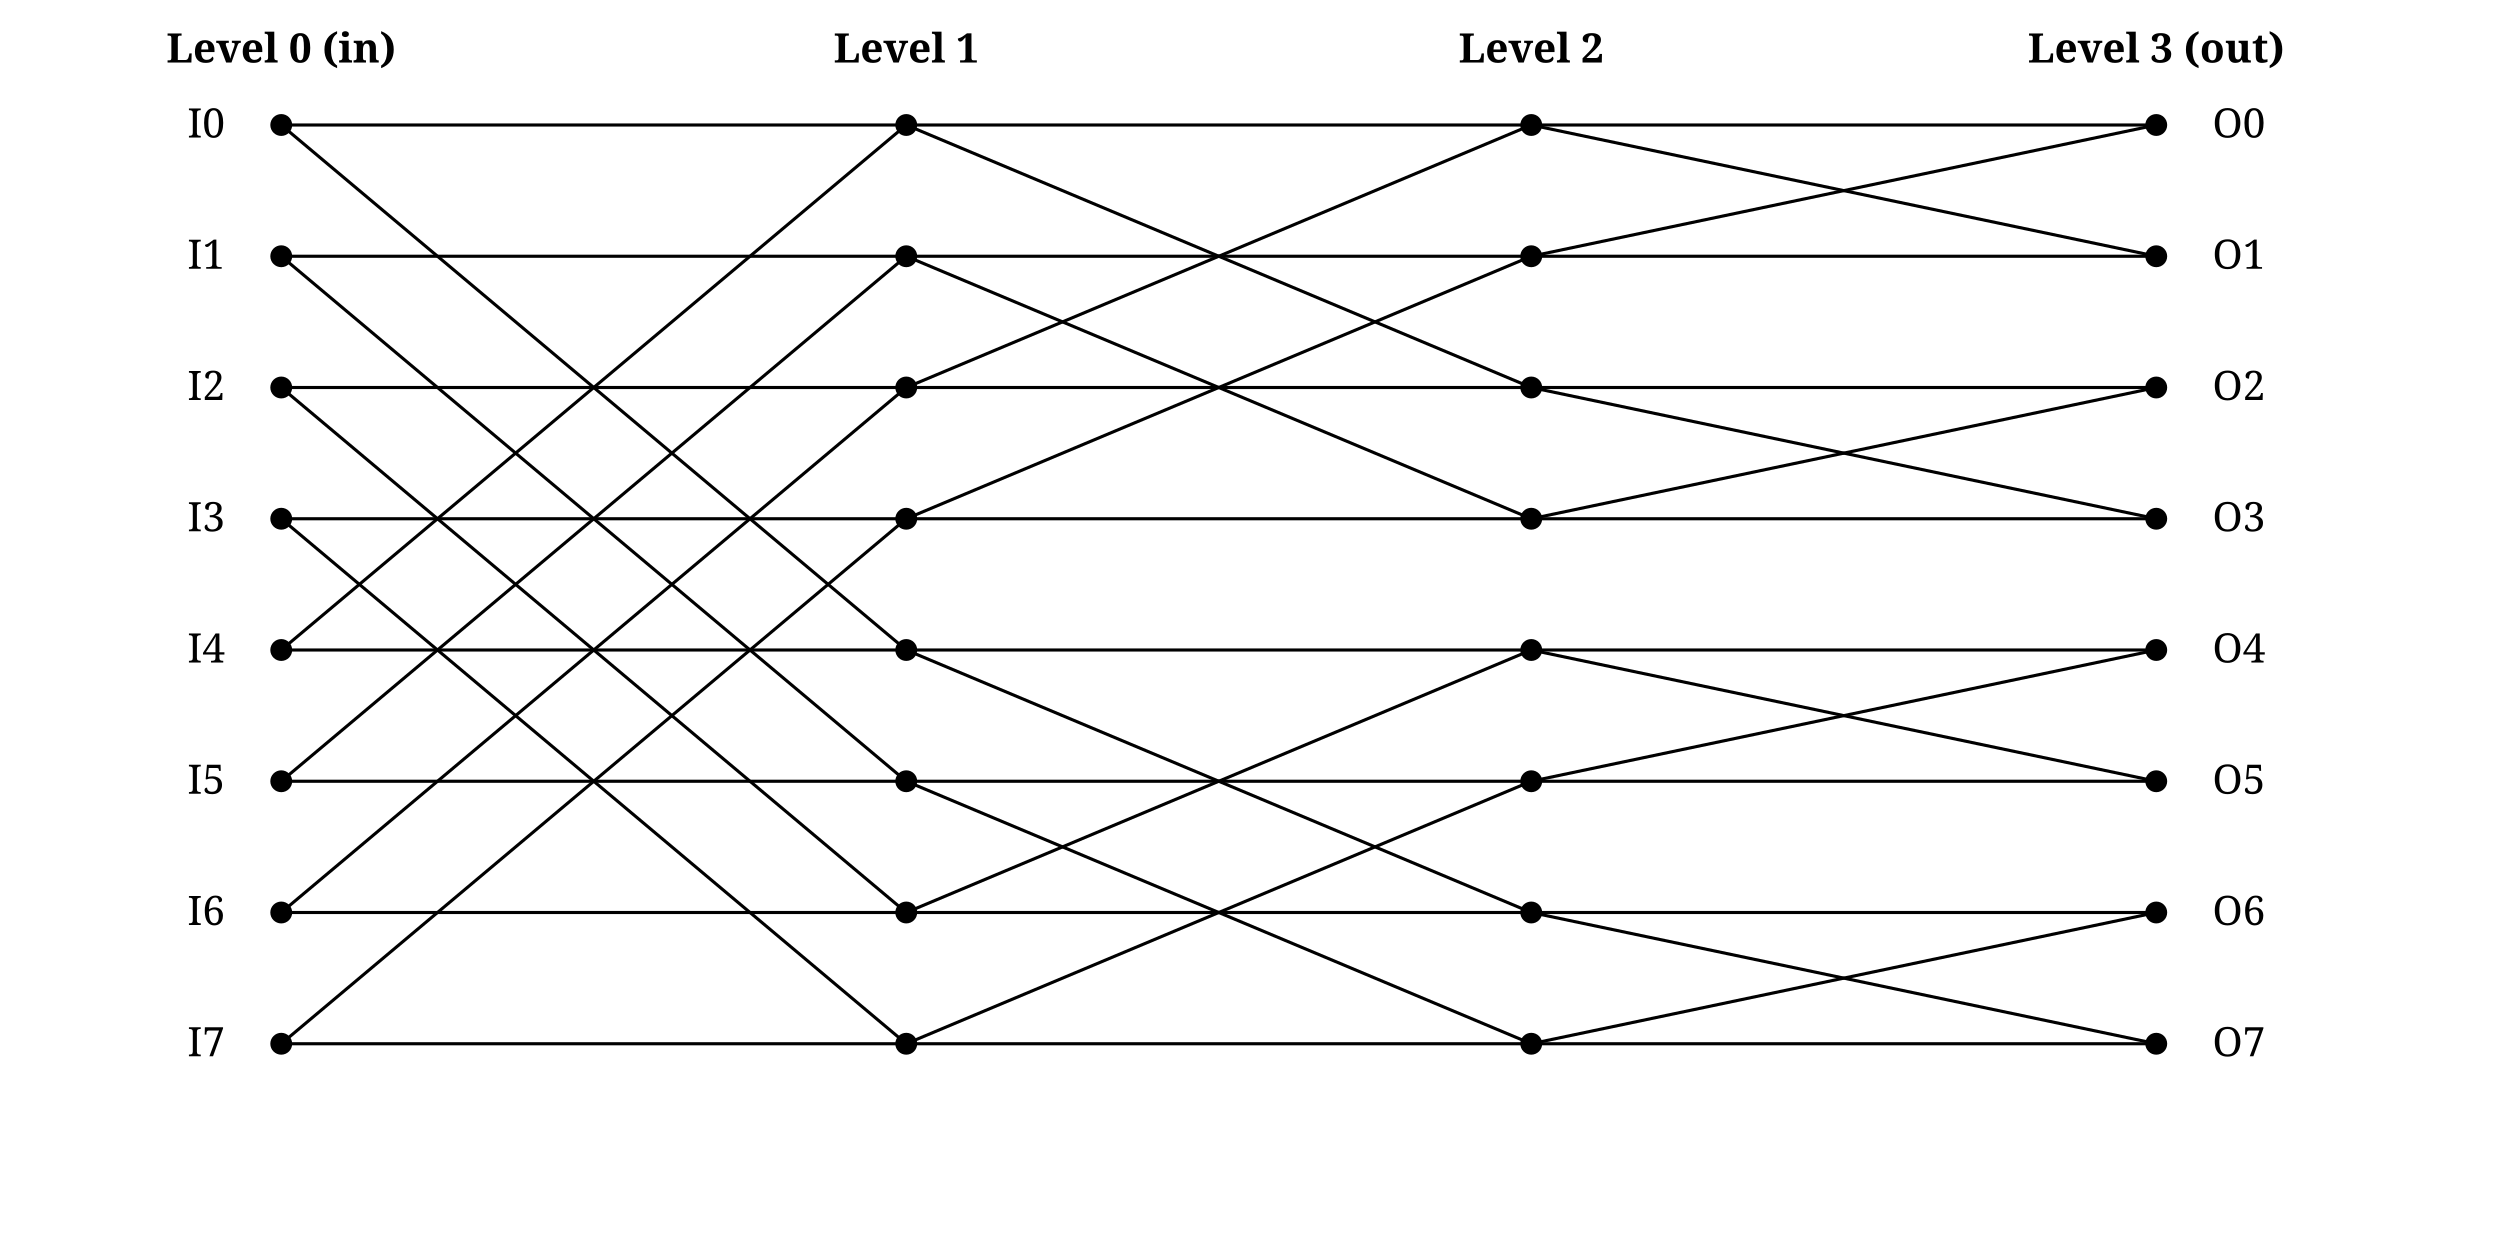
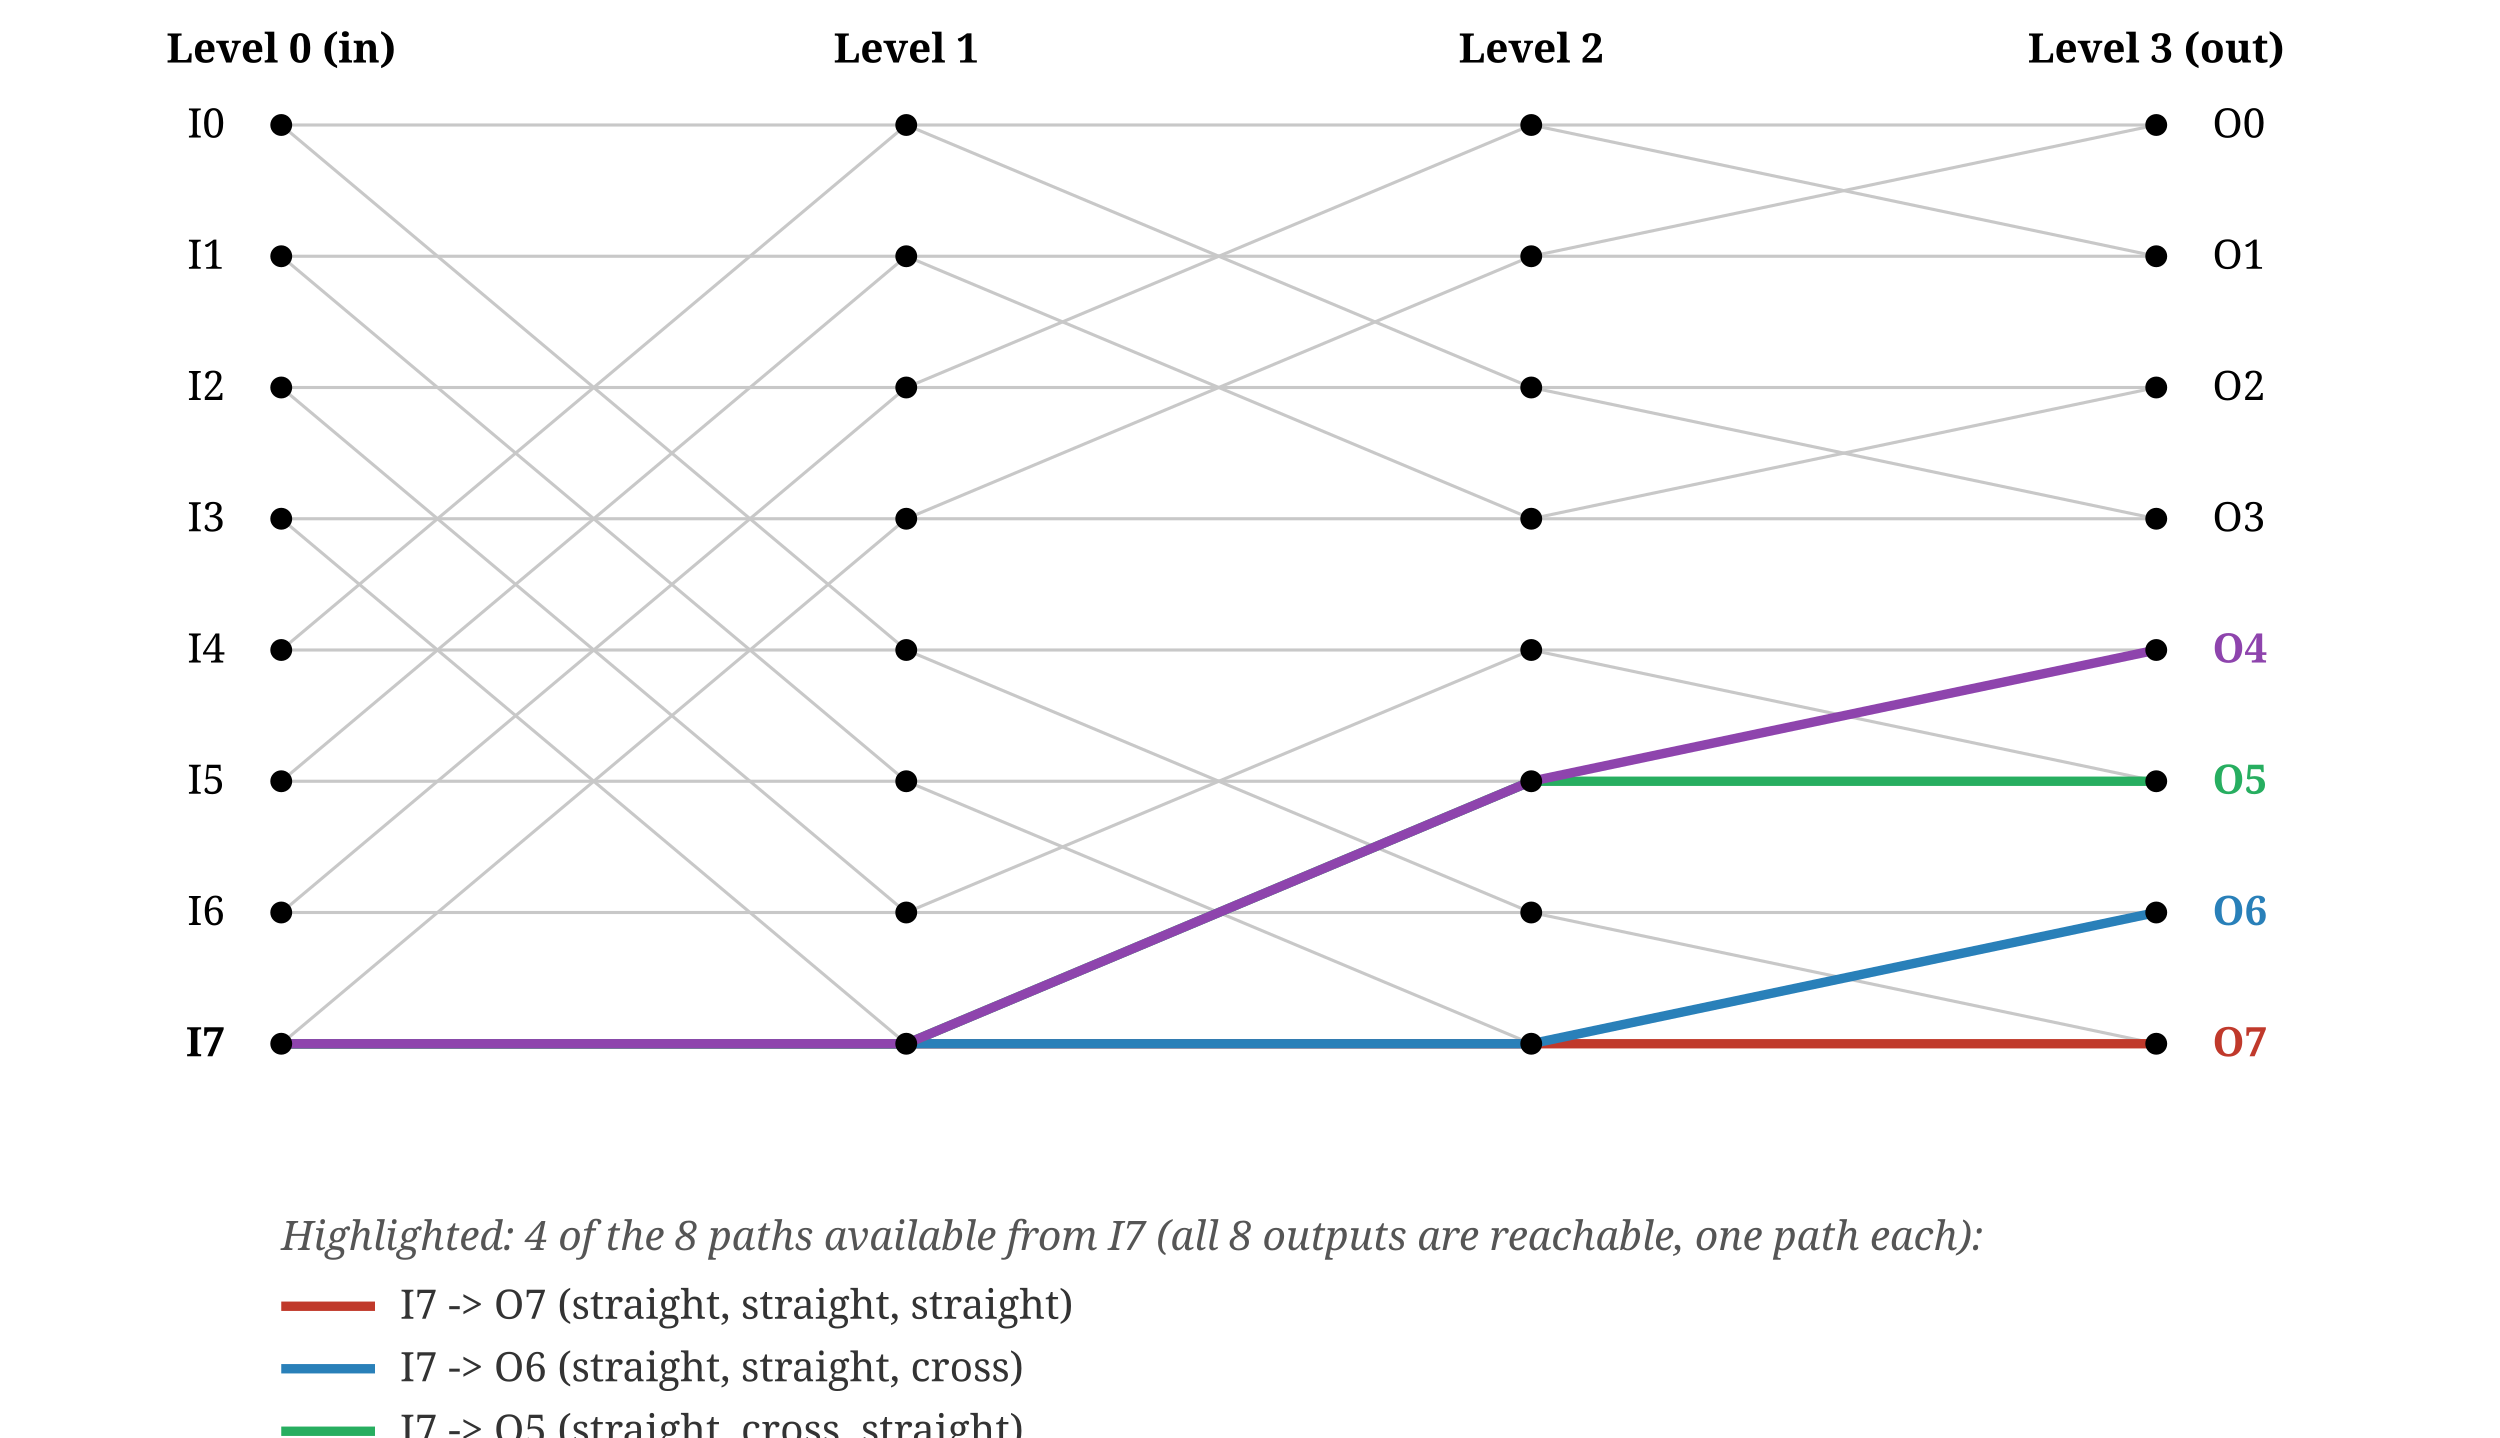
- <svg xmlns="http://www.w3.org/2000/svg" viewBox="0 0 800 400" font-family="Georgia, serif" font-size="13">
-   <rect x="0" y="0" width="800" height="400" fill="none" />
+ <svg xmlns="http://www.w3.org/2000/svg" viewBox="0 0 800 460" font-family="Georgia, serif" font-size="13">
  <text x="90" y="20" text-anchor="middle" font-weight="bold">Level 0 (in)</text>
  <text x="290" y="20" text-anchor="middle" font-weight="bold">Level 1</text>
  <text x="490" y="20" text-anchor="middle" font-weight="bold">Level 2</text>
  <text x="690" y="20" text-anchor="middle" font-weight="bold">Level 3 (out)</text>
-   <line x1="90" y1="40" x2="290" y2="40" stroke="black" stroke-width="1" />
-   <line x1="90" y1="208" x2="290" y2="208" stroke="black" stroke-width="1" />
-   <line x1="90" y1="40" x2="290" y2="208" stroke="black" stroke-width="1" />
-   <line x1="90" y1="208" x2="290" y2="40" stroke="black" stroke-width="1" />
-   <line x1="90" y1="82" x2="290" y2="82" stroke="black" stroke-width="1" />
-   <line x1="90" y1="250" x2="290" y2="250" stroke="black" stroke-width="1" />
-   <line x1="90" y1="82" x2="290" y2="250" stroke="black" stroke-width="1" />
-   <line x1="90" y1="250" x2="290" y2="82" stroke="black" stroke-width="1" />
-   <line x1="90" y1="124" x2="290" y2="124" stroke="black" stroke-width="1" />
-   <line x1="90" y1="292" x2="290" y2="292" stroke="black" stroke-width="1" />
-   <line x1="90" y1="124" x2="290" y2="292" stroke="black" stroke-width="1" />
-   <line x1="90" y1="292" x2="290" y2="124" stroke="black" stroke-width="1" />
-   <line x1="90" y1="166" x2="290" y2="166" stroke="black" stroke-width="1" />
-   <line x1="90" y1="334" x2="290" y2="334" stroke="black" stroke-width="1" />
-   <line x1="90" y1="166" x2="290" y2="334" stroke="black" stroke-width="1" />
-   <line x1="90" y1="334" x2="290" y2="166" stroke="black" stroke-width="1" />
-   <line x1="290" y1="40" x2="490" y2="40" stroke="black" stroke-width="1" />
-   <line x1="290" y1="124" x2="490" y2="124" stroke="black" stroke-width="1" />
-   <line x1="290" y1="40" x2="490" y2="124" stroke="black" stroke-width="1" />
-   <line x1="290" y1="124" x2="490" y2="40" stroke="black" stroke-width="1" />
-   <line x1="290" y1="82" x2="490" y2="82" stroke="black" stroke-width="1" />
-   <line x1="290" y1="166" x2="490" y2="166" stroke="black" stroke-width="1" />
-   <line x1="290" y1="82" x2="490" y2="166" stroke="black" stroke-width="1" />
-   <line x1="290" y1="166" x2="490" y2="82" stroke="black" stroke-width="1" />
-   <line x1="290" y1="208" x2="490" y2="208" stroke="black" stroke-width="1" />
-   <line x1="290" y1="292" x2="490" y2="292" stroke="black" stroke-width="1" />
-   <line x1="290" y1="208" x2="490" y2="292" stroke="black" stroke-width="1" />
-   <line x1="290" y1="292" x2="490" y2="208" stroke="black" stroke-width="1" />
-   <line x1="290" y1="250" x2="490" y2="250" stroke="black" stroke-width="1" />
-   <line x1="290" y1="334" x2="490" y2="334" stroke="black" stroke-width="1" />
-   <line x1="290" y1="250" x2="490" y2="334" stroke="black" stroke-width="1" />
-   <line x1="290" y1="334" x2="490" y2="250" stroke="black" stroke-width="1" />
-   <line x1="490" y1="40" x2="690" y2="40" stroke="black" stroke-width="1" />
-   <line x1="490" y1="82" x2="690" y2="82" stroke="black" stroke-width="1" />
-   <line x1="490" y1="40" x2="690" y2="82" stroke="black" stroke-width="1" />
-   <line x1="490" y1="82" x2="690" y2="40" stroke="black" stroke-width="1" />
-   <line x1="490" y1="124" x2="690" y2="124" stroke="black" stroke-width="1" />
-   <line x1="490" y1="166" x2="690" y2="166" stroke="black" stroke-width="1" />
-   <line x1="490" y1="124" x2="690" y2="166" stroke="black" stroke-width="1" />
-   <line x1="490" y1="166" x2="690" y2="124" stroke="black" stroke-width="1" />
-   <line x1="490" y1="208" x2="690" y2="208" stroke="black" stroke-width="1" />
-   <line x1="490" y1="250" x2="690" y2="250" stroke="black" stroke-width="1" />
-   <line x1="490" y1="208" x2="690" y2="250" stroke="black" stroke-width="1" />
-   <line x1="490" y1="250" x2="690" y2="208" stroke="black" stroke-width="1" />
-   <line x1="490" y1="292" x2="690" y2="292" stroke="black" stroke-width="1" />
-   <line x1="490" y1="334" x2="690" y2="334" stroke="black" stroke-width="1" />
-   <line x1="490" y1="292" x2="690" y2="334" stroke="black" stroke-width="1" />
-   <line x1="490" y1="334" x2="690" y2="292" stroke="black" stroke-width="1" />
+   <line x1="90" y1="40" x2="290" y2="40" stroke="#c8c8c8" stroke-width="1" />
+   <line x1="90" y1="208" x2="290" y2="208" stroke="#c8c8c8" stroke-width="1" />
+   <line x1="90" y1="40" x2="290" y2="208" stroke="#c8c8c8" stroke-width="1" />
+   <line x1="90" y1="208" x2="290" y2="40" stroke="#c8c8c8" stroke-width="1" />
+   <line x1="90" y1="82" x2="290" y2="82" stroke="#c8c8c8" stroke-width="1" />
+   <line x1="90" y1="250" x2="290" y2="250" stroke="#c8c8c8" stroke-width="1" />
+   <line x1="90" y1="82" x2="290" y2="250" stroke="#c8c8c8" stroke-width="1" />
+   <line x1="90" y1="250" x2="290" y2="82" stroke="#c8c8c8" stroke-width="1" />
+   <line x1="90" y1="124" x2="290" y2="124" stroke="#c8c8c8" stroke-width="1" />
+   <line x1="90" y1="292" x2="290" y2="292" stroke="#c8c8c8" stroke-width="1" />
+   <line x1="90" y1="124" x2="290" y2="292" stroke="#c8c8c8" stroke-width="1" />
+   <line x1="90" y1="292" x2="290" y2="124" stroke="#c8c8c8" stroke-width="1" />
+   <line x1="90" y1="166" x2="290" y2="166" stroke="#c8c8c8" stroke-width="1" />
+   <line x1="90" y1="334" x2="290" y2="334" stroke="#c8c8c8" stroke-width="1" />
+   <line x1="90" y1="166" x2="290" y2="334" stroke="#c8c8c8" stroke-width="1" />
+   <line x1="90" y1="334" x2="290" y2="166" stroke="#c8c8c8" stroke-width="1" />
+   <line x1="290" y1="40" x2="490" y2="40" stroke="#c8c8c8" stroke-width="1" />
+   <line x1="290" y1="124" x2="490" y2="124" stroke="#c8c8c8" stroke-width="1" />
+   <line x1="290" y1="40" x2="490" y2="124" stroke="#c8c8c8" stroke-width="1" />
+   <line x1="290" y1="124" x2="490" y2="40" stroke="#c8c8c8" stroke-width="1" />
+   <line x1="290" y1="82" x2="490" y2="82" stroke="#c8c8c8" stroke-width="1" />
+   <line x1="290" y1="166" x2="490" y2="166" stroke="#c8c8c8" stroke-width="1" />
+   <line x1="290" y1="82" x2="490" y2="166" stroke="#c8c8c8" stroke-width="1" />
+   <line x1="290" y1="166" x2="490" y2="82" stroke="#c8c8c8" stroke-width="1" />
+   <line x1="290" y1="208" x2="490" y2="208" stroke="#c8c8c8" stroke-width="1" />
+   <line x1="290" y1="292" x2="490" y2="292" stroke="#c8c8c8" stroke-width="1" />
+   <line x1="290" y1="208" x2="490" y2="292" stroke="#c8c8c8" stroke-width="1" />
+   <line x1="290" y1="292" x2="490" y2="208" stroke="#c8c8c8" stroke-width="1" />
+   <line x1="290" y1="250" x2="490" y2="250" stroke="#c8c8c8" stroke-width="1" />
+   <line x1="290" y1="334" x2="490" y2="334" stroke="#c8c8c8" stroke-width="1" />
+   <line x1="290" y1="250" x2="490" y2="334" stroke="#c8c8c8" stroke-width="1" />
+   <line x1="290" y1="334" x2="490" y2="250" stroke="#c8c8c8" stroke-width="1" />
+   <line x1="490" y1="40" x2="690" y2="40" stroke="#c8c8c8" stroke-width="1" />
+   <line x1="490" y1="82" x2="690" y2="82" stroke="#c8c8c8" stroke-width="1" />
+   <line x1="490" y1="40" x2="690" y2="82" stroke="#c8c8c8" stroke-width="1" />
+   <line x1="490" y1="82" x2="690" y2="40" stroke="#c8c8c8" stroke-width="1" />
+   <line x1="490" y1="124" x2="690" y2="124" stroke="#c8c8c8" stroke-width="1" />
+   <line x1="490" y1="166" x2="690" y2="166" stroke="#c8c8c8" stroke-width="1" />
+   <line x1="490" y1="124" x2="690" y2="166" stroke="#c8c8c8" stroke-width="1" />
+   <line x1="490" y1="166" x2="690" y2="124" stroke="#c8c8c8" stroke-width="1" />
+   <line x1="490" y1="208" x2="690" y2="208" stroke="#c8c8c8" stroke-width="1" />
+   <line x1="490" y1="250" x2="690" y2="250" stroke="#c8c8c8" stroke-width="1" />
+   <line x1="490" y1="208" x2="690" y2="250" stroke="#c8c8c8" stroke-width="1" />
+   <line x1="490" y1="250" x2="690" y2="208" stroke="#c8c8c8" stroke-width="1" />
+   <line x1="490" y1="292" x2="690" y2="292" stroke="#c8c8c8" stroke-width="1" />
+   <line x1="490" y1="334" x2="690" y2="334" stroke="#c8c8c8" stroke-width="1" />
+   <line x1="490" y1="292" x2="690" y2="334" stroke="#c8c8c8" stroke-width="1" />
+   <line x1="490" y1="334" x2="690" y2="292" stroke="#c8c8c8" stroke-width="1" />
+   <line x1="90" y1="334" x2="290" y2="334" stroke="#c0392b" stroke-width="3" />
+   <line x1="290" y1="334" x2="490" y2="334" stroke="#c0392b" stroke-width="3" />
+   <line x1="490" y1="334" x2="690" y2="334" stroke="#c0392b" stroke-width="3" />
+   <line x1="90" y1="334" x2="290" y2="334" stroke="#2980b9" stroke-width="3" />
+   <line x1="290" y1="334" x2="490" y2="334" stroke="#2980b9" stroke-width="3" />
+   <line x1="490" y1="334" x2="690" y2="292" stroke="#2980b9" stroke-width="3" />
+   <line x1="90" y1="334" x2="290" y2="334" stroke="#27ae60" stroke-width="3" />
+   <line x1="290" y1="334" x2="490" y2="250" stroke="#27ae60" stroke-width="3" />
+   <line x1="490" y1="250" x2="690" y2="250" stroke="#27ae60" stroke-width="3" />
+   <line x1="90" y1="334" x2="290" y2="334" stroke="#8e44ad" stroke-width="3" />
+   <line x1="290" y1="334" x2="490" y2="250" stroke="#8e44ad" stroke-width="3" />
+   <line x1="490" y1="250" x2="690" y2="208" stroke="#8e44ad" stroke-width="3" />
  <circle cx="90" cy="40" r="3.5" fill="black" />
  <circle cx="90" cy="82" r="3.5" fill="black" />
  <circle cx="90" cy="124" r="3.5" fill="black" />
  <circle cx="90" cy="166" r="3.5" fill="black" />
  <circle cx="90" cy="208" r="3.5" fill="black" />
  <circle cx="90" cy="250" r="3.5" fill="black" />
  <circle cx="90" cy="292" r="3.5" fill="black" />
  <circle cx="90" cy="334" r="3.5" fill="black" />
  <text x="72" y="44" text-anchor="end">I0</text>
  <text x="72" y="86" text-anchor="end">I1</text>
  <text x="72" y="128" text-anchor="end">I2</text>
  <text x="72" y="170" text-anchor="end">I3</text>
  <text x="72" y="212" text-anchor="end">I4</text>
  <text x="72" y="254" text-anchor="end">I5</text>
  <text x="72" y="296" text-anchor="end">I6</text>
-   <text x="72" y="338" text-anchor="end">I7</text>
+   <text x="72" y="338" text-anchor="end" font-weight="bold">I7</text>
  <circle cx="290" cy="40" r="3.5" fill="black" />
  <circle cx="290" cy="82" r="3.5" fill="black" />
  <circle cx="290" cy="124" r="3.5" fill="black" />
  <circle cx="290" cy="166" r="3.5" fill="black" />
  <circle cx="290" cy="208" r="3.5" fill="black" />
  <circle cx="290" cy="250" r="3.5" fill="black" />
  <circle cx="290" cy="292" r="3.5" fill="black" />
  <circle cx="290" cy="334" r="3.5" fill="black" />
  <circle cx="490" cy="40" r="3.5" fill="black" />
  <circle cx="490" cy="82" r="3.5" fill="black" />
  <circle cx="490" cy="124" r="3.5" fill="black" />
  <circle cx="490" cy="166" r="3.5" fill="black" />
  <circle cx="490" cy="208" r="3.5" fill="black" />
  <circle cx="490" cy="250" r="3.5" fill="black" />
  <circle cx="490" cy="292" r="3.5" fill="black" />
  <circle cx="490" cy="334" r="3.5" fill="black" />
  <circle cx="690" cy="40" r="3.5" fill="black" />
  <circle cx="690" cy="82" r="3.5" fill="black" />
  <circle cx="690" cy="124" r="3.5" fill="black" />
  <circle cx="690" cy="166" r="3.5" fill="black" />
  <circle cx="690" cy="208" r="3.5" fill="black" />
  <circle cx="690" cy="250" r="3.5" fill="black" />
  <circle cx="690" cy="292" r="3.5" fill="black" />
  <circle cx="690" cy="334" r="3.5" fill="black" />
  <text x="708" y="44" text-anchor="start">O0</text>
  <text x="708" y="86" text-anchor="start">O1</text>
  <text x="708" y="128" text-anchor="start">O2</text>
  <text x="708" y="170" text-anchor="start">O3</text>
-   <text x="708" y="212" text-anchor="start">O4</text>
-   <text x="708" y="254" text-anchor="start">O5</text>
-   <text x="708" y="296" text-anchor="start">O6</text>
-   <text x="708" y="338" text-anchor="start">O7</text>
+   <text x="708" y="212" text-anchor="start" fill="#8e44ad" font-weight="bold">O4</text>
+   <text x="708" y="254" text-anchor="start" fill="#27ae60" font-weight="bold">O5</text>
+   <text x="708" y="296" text-anchor="start" fill="#2980b9" font-weight="bold">O6</text>
+   <text x="708" y="338" text-anchor="start" fill="#c0392b" font-weight="bold">O7</text>
+   <text x="90" y="400" font-style="italic" fill="#555">Highlighted: 4 of the 8 paths available from I7 (all 8 outputs are reachable, one path each):</text>
+   <line x1="90" y1="418" x2="120" y2="418" stroke="#c0392b" stroke-width="3" />
+   <text x="128" y="422" fill="#333">I7 -&gt; O7 (straight, straight, straight)</text>
+   <line x1="90" y1="438" x2="120" y2="438" stroke="#2980b9" stroke-width="3" />
+   <text x="128" y="442" fill="#333">I7 -&gt; O6 (straight, straight, cross)</text>
+   <line x1="90" y1="458" x2="120" y2="458" stroke="#27ae60" stroke-width="3" />
+   <text x="128" y="462" fill="#333">I7 -&gt; O5 (straight, cross, straight)</text>
+   <line x1="90" y1="478" x2="120" y2="478" stroke="#8e44ad" stroke-width="3" />
+   <text x="128" y="482" fill="#333">I7 -&gt; O4 (straight, cross, cross)</text>
</svg>
